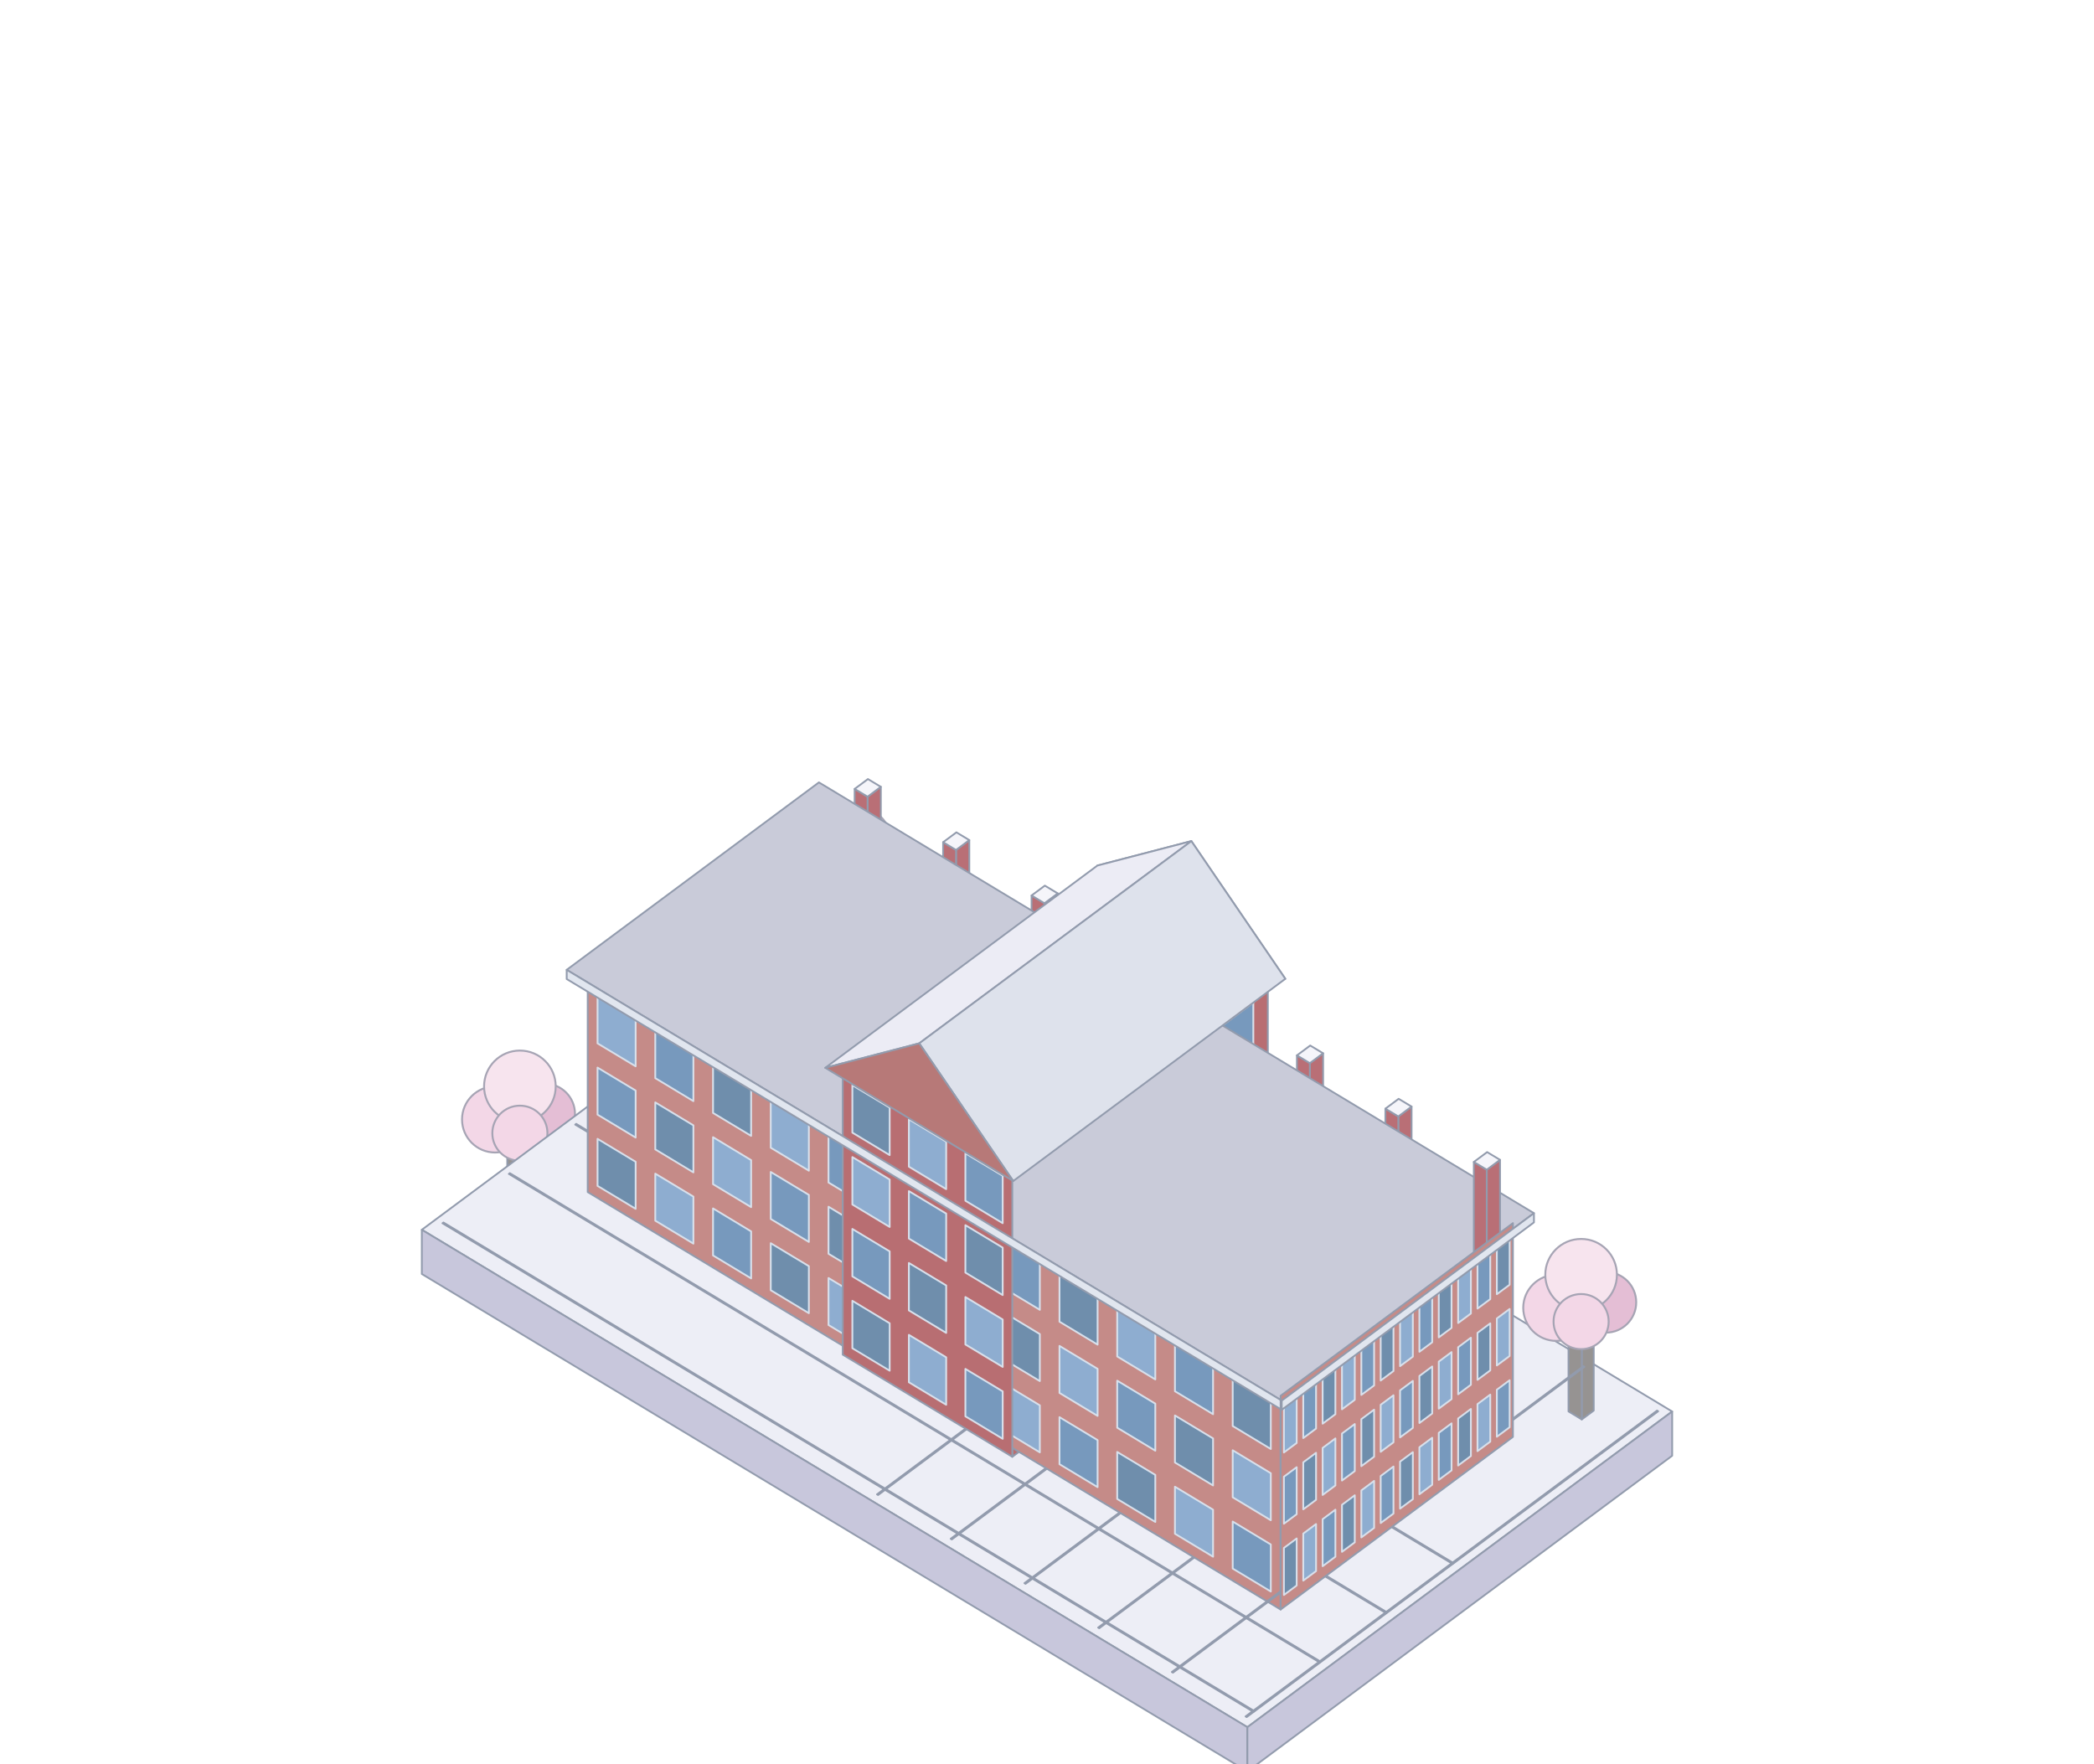
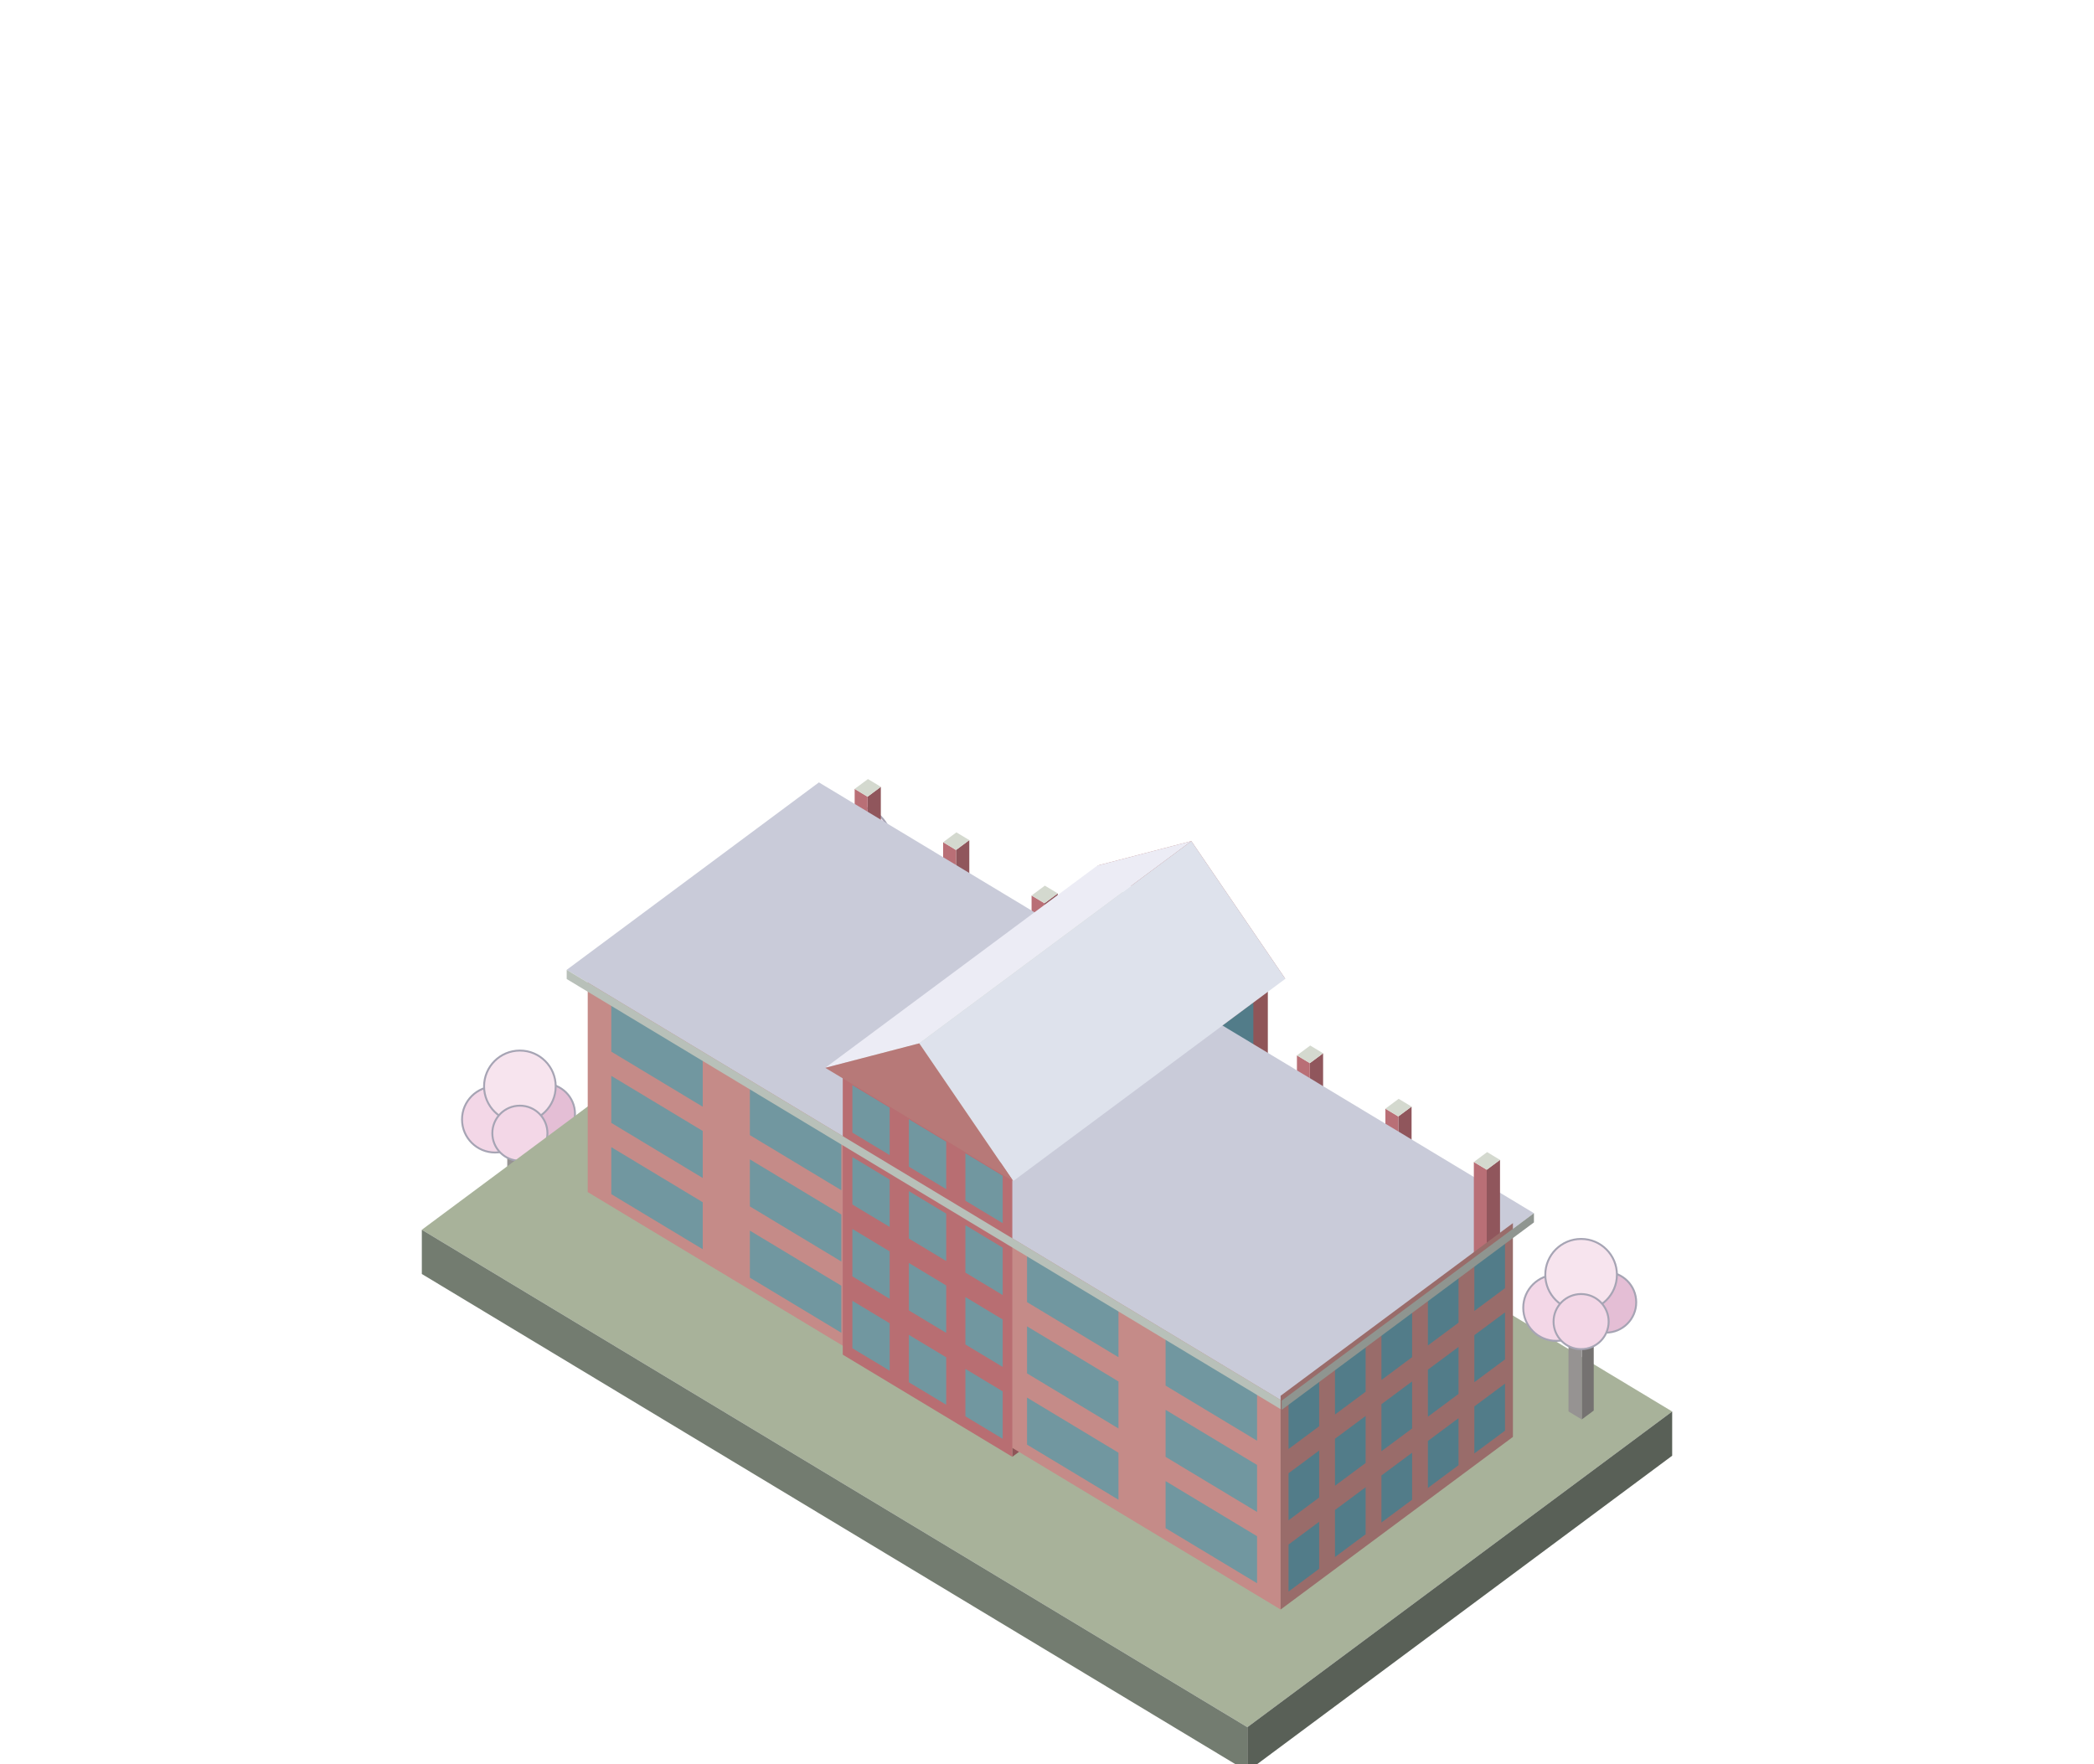
<svg xmlns="http://www.w3.org/2000/svg" width="760" height="640" viewBox="0 0 760 640">
-   <polygon points="315.04,354.89 310.71,358.11 310.71,330.02 315.04,326.79" fill="#969392" stroke="#929bad" stroke-width="0.65" stroke-linejoin="round" />
-   <polygon points="310.71,358.11 305.89,355.21 305.89,327.12 310.71,330.02" fill="#969392" stroke="#929bad" stroke-width="0.65" stroke-linejoin="round" />
-   <polygon points="310.71,330.02 305.89,327.12 310.23,323.89 315.04,326.79" fill="#aaa0a1" stroke="#929bad" stroke-width="0.65" stroke-linejoin="round" />
+   <polygon points="315.04,354.89 310.71,358.11 310.71,330.02 315.04,326.79" fill="#757271" stroke="none" stroke-width="0" stroke-linejoin="round" />
+   <polygon points="310.71,358.11 305.89,355.21 305.89,327.12 310.71,330.02" fill="#969392" stroke="none" stroke-width="0" stroke-linejoin="round" />
+   <polygon points="310.71,330.02 305.89,327.12 310.23,323.89 315.04,326.79" fill="#aaa0a1" stroke="none" stroke-width="0" stroke-linejoin="round" />
  <circle cx="301.47" cy="317.59" r="12" fill="#f3d7e7" stroke="#a6a4b4" stroke-width=".7" />
  <circle cx="319.47" cy="315.59" r="11" fill="#e4bed5" stroke="#a6a4b4" stroke-width=".7" />
  <circle cx="310.47" cy="305.59" r="13" fill="#f7e4ee" stroke="#a6a4b4" stroke-width=".7" />
  <circle cx="310.47" cy="322.59" r="10" fill="#f3d7e7" stroke="#a6a4b4" stroke-width=".7" />
-   <polygon points="158.18,445.89 157.78,445.65 307.13,334.66 307.53,334.90" fill="#d5d9e5" stroke="#929bad" stroke-width="0.65" stroke-linejoin="round" />
-   <polygon points="184.94,462.01 184.53,461.76 333.88,350.77 334.29,351.02" fill="#d5d9e5" stroke="#929bad" stroke-width="0.65" stroke-linejoin="round" />
-   <polygon points="319.69,375.19 314.88,378.77 314.88,289.15 319.69,285.57" fill="#b96f76" stroke="#929bad" stroke-width="0.65" stroke-linejoin="round" />
-   <polygon points="314.88,378.77 310.19,375.95 310.19,286.33 314.88,289.15" fill="#b96f76" stroke="#929bad" stroke-width="0.65" stroke-linejoin="round" />
-   <polygon points="211.69,478.12 211.29,477.88 360.64,366.89 361.04,367.14" fill="#d5d9e5" stroke="#929bad" stroke-width="0.65" stroke-linejoin="round" />
-   <polygon points="599.41,513.86 305.12,336.55 305.48,336.29 599.77,513.59" fill="#d5d9e5" stroke="#929bad" stroke-width="0.65" stroke-linejoin="round" />
-   <polygon points="351.80,394.53 346.98,398.11 346.98,308.49 351.80,304.91" fill="#b96f76" stroke="#929bad" stroke-width="0.65" stroke-linejoin="round" />
-   <polygon points="346.98,398.11 342.30,395.29 342.30,305.67 346.98,308.49" fill="#b96f76" stroke="#929bad" stroke-width="0.65" stroke-linejoin="round" />
-   <polygon points="238.44,494.24 238.04,494.00 387.39,383.01 387.79,383.25" fill="#d5d9e5" stroke="#929bad" stroke-width="0.65" stroke-linejoin="round" />
-   <polygon points="575.32,531.76 281.03,354.46 281.40,354.19 575.68,531.49" fill="#d5d9e5" stroke="#929bad" stroke-width="0.65" stroke-linejoin="round" />
-   <polygon points="314.88,289.15 310.19,286.33 315.01,282.75 319.69,285.57" fill="#f5f5fa" stroke="#929bad" stroke-width="0.65" stroke-linejoin="round" />
-   <polygon points="383.90,413.87 379.08,417.46 379.08,327.83 383.90,324.25" fill="#b96f76" stroke="#929bad" stroke-width="0.65" stroke-linejoin="round" />
-   <polygon points="379.08,417.46 374.40,414.63 374.40,325.01 379.08,327.83" fill="#b96f76" stroke="#929bad" stroke-width="0.65" stroke-linejoin="round" />
-   <polygon points="265.20,510.36 264.79,510.12 414.14,399.13 414.55,399.37" fill="#d5d9e5" stroke="#929bad" stroke-width="0.65" stroke-linejoin="round" />
-   <polygon points="193.26,443.59 188.93,446.81 188.93,418.72 193.26,415.50" fill="#969392" stroke="#929bad" stroke-width="0.65" stroke-linejoin="round" />
-   <polygon points="188.93,446.81 184.11,443.91 184.11,415.82 188.93,418.72" fill="#969392" stroke="#929bad" stroke-width="0.65" stroke-linejoin="round" />
-   <polygon points="551.23,549.66 256.95,372.36 257.31,372.09 551.59,549.39" fill="#d5d9e5" stroke="#929bad" stroke-width="0.65" stroke-linejoin="round" />
-   <polygon points="188.93,418.72 184.11,415.82 188.45,412.59 193.26,415.50" fill="#aaa0a1" stroke="#929bad" stroke-width="0.65" stroke-linejoin="round" />
-   <polygon points="346.98,308.49 342.30,305.67 347.12,302.09 351.80,304.91" fill="#f5f5fa" stroke="#929bad" stroke-width="0.65" stroke-linejoin="round" />
-   <polygon points="291.95,526.48 291.55,526.24 440.90,415.25 441.30,415.49" fill="#d5d9e5" stroke="#929bad" stroke-width="0.65" stroke-linejoin="round" />
+   <polygon points="319.69,375.19 314.88,378.77 314.88,289.15 319.69,285.57" fill="#90565c" stroke="none" stroke-width="0" stroke-linejoin="round" />
+   <polygon points="314.88,378.77 310.19,375.95 310.19,286.33 314.88,289.15" fill="#b96f76" stroke="none" stroke-width="0" stroke-linejoin="round" />
+   <polygon points="351.80,394.53 346.98,398.11 346.98,308.49 351.80,304.91" fill="#90565c" stroke="none" stroke-width="0" stroke-linejoin="round" />
+   <polygon points="346.98,398.11 342.30,395.29 342.30,305.67 346.98,308.49" fill="#b96f76" stroke="none" stroke-width="0" stroke-linejoin="round" />
+   <polygon points="314.88,289.15 310.19,286.33 315.01,282.75 319.69,285.57" fill="#d4d9cf" stroke="none" stroke-width="0" stroke-linejoin="round" />
+   <polygon points="383.90,413.87 379.08,417.46 379.08,327.83 383.90,324.25" fill="#90565c" stroke="none" stroke-width="0" stroke-linejoin="round" />
+   <polygon points="379.08,417.46 374.40,414.63 374.40,325.01 379.08,327.83" fill="#b96f76" stroke="none" stroke-width="0" stroke-linejoin="round" />
+   <polygon points="193.26,443.59 188.93,446.81 188.93,418.72 193.26,415.50" fill="#757271" stroke="none" stroke-width="0" stroke-linejoin="round" />
+   <polygon points="188.93,446.81 184.11,443.91 184.11,415.82 188.93,418.72" fill="#969392" stroke="none" stroke-width="0" stroke-linejoin="round" />
+   <polygon points="188.93,418.72 184.11,415.82 188.45,412.59 193.26,415.50" fill="#aaa0a1" stroke="none" stroke-width="0" stroke-linejoin="round" />
+   <polygon points="346.98,308.49 342.30,305.67 347.12,302.09 351.80,304.91" fill="#d4d9cf" stroke="none" stroke-width="0" stroke-linejoin="round" />
  <circle cx="179.69" cy="406.29" r="12" fill="#f3d7e7" stroke="#a6a4b4" stroke-width=".7" />
  <circle cx="197.69" cy="404.29" r="11" fill="#e4bed5" stroke="#a6a4b4" stroke-width=".7" />
  <circle cx="188.69" cy="394.29" r="13" fill="#f7e4ee" stroke="#a6a4b4" stroke-width=".7" />
  <circle cx="188.69" cy="411.29" r="10" fill="#f3d7e7" stroke="#a6a4b4" stroke-width=".7" />
-   <polygon points="452.73,626.86 153.10,446.33 307.27,331.76 606.90,512.29" fill="#edeef6" stroke="#929bad" stroke-width="0.65" stroke-linejoin="round" />
-   <polygon points="527.14,567.56 232.86,390.26 233.22,389.99 527.50,567.29" fill="#d5d9e5" stroke="#929bad" stroke-width="0.65" stroke-linejoin="round" />
-   <polygon points="318.70,542.60 318.30,542.36 467.65,431.37 468.05,431.61" fill="#d5d9e5" stroke="#929bad" stroke-width="0.65" stroke-linejoin="round" />
-   <polygon points="379.08,327.83 374.40,325.01 379.22,321.43 383.90,324.25" fill="#f5f5fa" stroke="#929bad" stroke-width="0.65" stroke-linejoin="round" />
-   <polygon points="503.05,585.46 208.77,408.16 209.13,407.89 503.42,585.19" fill="#d5d9e5" stroke="#929bad" stroke-width="0.65" stroke-linejoin="round" />
-   <polygon points="345.45,558.72 345.05,558.47 494.40,447.49 494.80,447.73" fill="#d5d9e5" stroke="#929bad" stroke-width="0.65" stroke-linejoin="round" />
-   <polygon points="480.21,471.90 475.40,475.48 475.40,385.86 480.21,382.28" fill="#b96f76" stroke="#929bad" stroke-width="0.65" stroke-linejoin="round" />
-   <polygon points="475.40,475.48 470.71,472.66 470.71,383.04 475.40,385.86" fill="#b96f76" stroke="#929bad" stroke-width="0.65" stroke-linejoin="round" />
-   <polygon points="478.97,603.36 184.68,426.06 185.04,425.79 479.33,603.10" fill="#d5d9e5" stroke="#929bad" stroke-width="0.65" stroke-linejoin="round" />
-   <polygon points="372.21,574.83 371.81,574.59 521.16,463.60 521.56,463.85" fill="#d5d9e5" stroke="#929bad" stroke-width="0.65" stroke-linejoin="round" />
-   <polygon points="578.43,511.95 574.09,515.17 574.09,487.08 578.43,483.86" fill="#969392" stroke="#929bad" stroke-width="0.65" stroke-linejoin="round" />
-   <polygon points="574.09,515.17 569.28,512.27 569.28,484.18 574.09,487.08" fill="#969392" stroke="#929bad" stroke-width="0.65" stroke-linejoin="round" />
-   <polygon points="452.73,642.91 153.10,462.38 153.10,446.33 452.73,626.86" fill="#c8c7dc" stroke="#929bad" stroke-width="0.65" stroke-linejoin="round" />
-   <polygon points="512.32,491.24 507.50,494.82 507.50,405.20 512.32,401.62" fill="#b96f76" stroke="#929bad" stroke-width="0.65" stroke-linejoin="round" />
-   <polygon points="507.50,494.82 502.82,492.00 502.82,402.38 507.50,405.20" fill="#b96f76" stroke="#929bad" stroke-width="0.65" stroke-linejoin="round" />
-   <polygon points="454.88,621.27 160.59,443.96 160.95,443.69 455.24,621.00" fill="#d5d9e5" stroke="#929bad" stroke-width="0.65" stroke-linejoin="round" />
-   <polygon points="466.50,355.25 432.39,305.27 398.28,314.15" fill="#b77978" stroke="#929bad" stroke-width="0.65" stroke-linejoin="round" />
-   <polygon points="398.96,590.95 398.56,590.71 547.91,479.72 548.31,479.96" fill="#d5d9e5" stroke="#929bad" stroke-width="0.65" stroke-linejoin="round" />
-   <polygon points="574.09,487.08 569.28,484.18 573.61,480.96 578.43,483.86" fill="#aaa0a1" stroke="#929bad" stroke-width="0.65" stroke-linejoin="round" />
-   <polygon points="460.15,459.81 367.41,528.73 367.41,424.40 460.15,355.47" fill="#b86e72" stroke="#929bad" stroke-width="0.65" stroke-linejoin="round" />
-   <polygon points="454.89,459.28 434.49,474.45 434.49,457.23 454.89,442.07" fill="#7799bd" stroke="#d8e0eb" stroke-width="0.65" stroke-linejoin="round" />
-   <polygon points="423.98,482.26 403.58,497.42 403.58,480.20 423.98,465.04" fill="#8eadd0" stroke="#d8e0eb" stroke-width="0.65" stroke-linejoin="round" />
-   <polygon points="393.07,505.23 372.66,520.39 372.66,503.18 393.07,488.01" fill="#6f8eac" stroke="#d8e0eb" stroke-width="0.65" stroke-linejoin="round" />
-   <polygon points="454.89,433.20 434.49,448.36 434.49,431.15 454.89,415.98" fill="#8eadd0" stroke="#d8e0eb" stroke-width="0.65" stroke-linejoin="round" />
-   <polygon points="423.98,456.17 403.58,471.34 403.58,454.12 423.98,438.96" fill="#6f8eac" stroke="#d8e0eb" stroke-width="0.65" stroke-linejoin="round" />
-   <polygon points="393.07,479.15 372.66,494.31 372.66,477.09 393.07,461.93" fill="#7799bd" stroke="#d8e0eb" stroke-width="0.65" stroke-linejoin="round" />
-   <polygon points="454.89,407.11 434.49,422.28 434.49,405.06 454.89,389.90" fill="#6f8eac" stroke="#d8e0eb" stroke-width="0.65" stroke-linejoin="round" />
-   <polygon points="423.98,430.09 403.58,445.25 403.58,428.04 423.98,412.87" fill="#7799bd" stroke="#d8e0eb" stroke-width="0.65" stroke-linejoin="round" />
-   <polygon points="393.07,453.06 372.66,468.22 372.66,451.01 393.07,435.85" fill="#8eadd0" stroke="#d8e0eb" stroke-width="0.65" stroke-linejoin="round" />
-   <polygon points="454.89,381.03 434.49,396.19 434.49,378.98 454.89,363.81" fill="#7799bd" stroke="#d8e0eb" stroke-width="0.65" stroke-linejoin="round" />
-   <polygon points="423.98,404.00 403.58,419.17 403.58,401.95 423.98,386.79" fill="#8eadd0" stroke="#d8e0eb" stroke-width="0.65" stroke-linejoin="round" />
-   <polygon points="393.07,426.98 372.66,442.14 372.66,424.92 393.07,409.76" fill="#6f8eac" stroke="#d8e0eb" stroke-width="0.65" stroke-linejoin="round" />
-   <polygon points="464.79,584.16 213.31,432.65 213.31,355.07 464.79,506.58" fill="#c58b88" stroke="#929bad" stroke-width="0.65" stroke-linejoin="round" />
-   <polygon points="461.23,577.62 447.40,569.29 447.40,552.22 461.23,560.55" fill="#7799bd" stroke="#d8e0eb" stroke-width="0.65" stroke-linejoin="round" />
-   <polygon points="440.27,564.99 426.44,556.66 426.44,539.59 440.27,547.93" fill="#8eadd0" stroke="#d8e0eb" stroke-width="0.65" stroke-linejoin="round" />
-   <polygon points="419.31,552.37 405.48,544.03 405.48,526.97 419.31,535.30" fill="#6f8eac" stroke="#d8e0eb" stroke-width="0.65" stroke-linejoin="round" />
-   <polygon points="398.36,539.74 384.53,531.41 384.53,514.34 398.36,522.67" fill="#7799bd" stroke="#d8e0eb" stroke-width="0.65" stroke-linejoin="round" />
-   <polygon points="377.40,527.12 363.57,518.78 363.57,501.71 377.40,510.05" fill="#8eadd0" stroke="#d8e0eb" stroke-width="0.65" stroke-linejoin="round" />
-   <polygon points="356.44,514.49 342.61,506.16 342.61,489.09 356.44,497.42" fill="#6f8eac" stroke="#d8e0eb" stroke-width="0.65" stroke-linejoin="round" />
-   <polygon points="335.49,501.86 321.66,493.53 321.66,476.46 335.49,484.79" fill="#7799bd" stroke="#d8e0eb" stroke-width="0.65" stroke-linejoin="round" />
-   <polygon points="314.53,489.24 300.70,480.90 300.70,463.84 314.53,472.17" fill="#8eadd0" stroke="#d8e0eb" stroke-width="0.65" stroke-linejoin="round" />
-   <polygon points="293.57,476.61 279.74,468.28 279.74,451.21 293.57,459.54" fill="#6f8eac" stroke="#d8e0eb" stroke-width="0.65" stroke-linejoin="round" />
-   <polygon points="272.62,463.99 258.79,455.65 258.79,438.58 272.62,446.92" fill="#7799bd" stroke="#d8e0eb" stroke-width="0.65" stroke-linejoin="round" />
-   <polygon points="251.66,451.36 237.83,443.03 237.83,425.96 251.66,434.29" fill="#8eadd0" stroke="#d8e0eb" stroke-width="0.65" stroke-linejoin="round" />
-   <polygon points="230.70,438.73 216.87,430.40 216.87,413.33 230.70,421.66" fill="#6f8eac" stroke="#d8e0eb" stroke-width="0.65" stroke-linejoin="round" />
-   <polygon points="461.23,551.76 447.40,543.43 447.40,526.36 461.23,534.69" fill="#8eadd0" stroke="#d8e0eb" stroke-width="0.65" stroke-linejoin="round" />
-   <polygon points="440.27,539.13 426.44,530.80 426.44,513.73 440.27,522.06" fill="#6f8eac" stroke="#d8e0eb" stroke-width="0.65" stroke-linejoin="round" />
-   <polygon points="419.31,526.51 405.48,518.17 405.48,501.10 419.31,509.44" fill="#7799bd" stroke="#d8e0eb" stroke-width="0.65" stroke-linejoin="round" />
-   <polygon points="398.36,513.88 384.53,505.55 384.53,488.48 398.36,496.81" fill="#8eadd0" stroke="#d8e0eb" stroke-width="0.65" stroke-linejoin="round" />
-   <polygon points="377.40,501.25 363.57,492.92 363.57,475.85 377.40,484.19" fill="#6f8eac" stroke="#d8e0eb" stroke-width="0.65" stroke-linejoin="round" />
-   <polygon points="356.44,488.63 342.61,480.29 342.61,463.23 356.44,471.56" fill="#7799bd" stroke="#d8e0eb" stroke-width="0.65" stroke-linejoin="round" />
-   <polygon points="335.49,476.00 321.66,467.67 321.66,450.60 335.49,458.93" fill="#8eadd0" stroke="#d8e0eb" stroke-width="0.65" stroke-linejoin="round" />
-   <polygon points="314.53,463.38 300.70,455.04 300.70,437.97 314.53,446.31" fill="#6f8eac" stroke="#d8e0eb" stroke-width="0.65" stroke-linejoin="round" />
-   <polygon points="293.57,450.75 279.74,442.42 279.74,425.35 293.57,433.68" fill="#7799bd" stroke="#d8e0eb" stroke-width="0.65" stroke-linejoin="round" />
-   <polygon points="272.62,438.12 258.79,429.79 258.79,412.72 272.62,421.06" fill="#8eadd0" stroke="#d8e0eb" stroke-width="0.65" stroke-linejoin="round" />
-   <polygon points="251.66,425.50 237.83,417.16 237.83,400.10 251.66,408.43" fill="#6f8eac" stroke="#d8e0eb" stroke-width="0.65" stroke-linejoin="round" />
-   <polygon points="230.70,412.87 216.87,404.54 216.87,387.47 230.70,395.80" fill="#7799bd" stroke="#d8e0eb" stroke-width="0.65" stroke-linejoin="round" />
-   <polygon points="461.23,525.90 447.40,517.56 447.40,500.50 461.23,508.83" fill="#6f8eac" stroke="#d8e0eb" stroke-width="0.65" stroke-linejoin="round" />
-   <polygon points="440.27,513.27 426.44,504.94 426.44,487.87 440.27,496.20" fill="#7799bd" stroke="#d8e0eb" stroke-width="0.65" stroke-linejoin="round" />
-   <polygon points="419.31,500.65 405.48,492.31 405.48,475.24 419.31,483.58" fill="#8eadd0" stroke="#d8e0eb" stroke-width="0.65" stroke-linejoin="round" />
-   <polygon points="398.36,488.02 384.53,479.69 384.53,462.62 398.36,470.95" fill="#6f8eac" stroke="#d8e0eb" stroke-width="0.65" stroke-linejoin="round" />
-   <polygon points="377.40,475.39 363.57,467.06 363.57,449.99 377.40,458.32" fill="#7799bd" stroke="#d8e0eb" stroke-width="0.65" stroke-linejoin="round" />
-   <polygon points="356.44,462.77 342.61,454.43 342.61,437.36 356.44,445.70" fill="#8eadd0" stroke="#d8e0eb" stroke-width="0.65" stroke-linejoin="round" />
-   <polygon points="335.49,450.14 321.66,441.81 321.66,424.74 335.49,433.07" fill="#6f8eac" stroke="#d8e0eb" stroke-width="0.65" stroke-linejoin="round" />
-   <polygon points="314.53,437.51 300.70,429.18 300.70,412.11 314.53,420.45" fill="#7799bd" stroke="#d8e0eb" stroke-width="0.65" stroke-linejoin="round" />
-   <polygon points="293.57,424.89 279.74,416.56 279.74,399.49 293.57,407.82" fill="#8eadd0" stroke="#d8e0eb" stroke-width="0.65" stroke-linejoin="round" />
-   <polygon points="272.62,412.26 258.79,403.93 258.79,386.86 272.62,395.19" fill="#6f8eac" stroke="#d8e0eb" stroke-width="0.65" stroke-linejoin="round" />
-   <polygon points="251.66,399.64 237.83,391.30 237.83,374.23 251.66,382.57" fill="#7799bd" stroke="#d8e0eb" stroke-width="0.65" stroke-linejoin="round" />
-   <polygon points="230.70,387.01 216.87,378.68 216.87,361.61 230.70,369.94" fill="#8eadd0" stroke="#d8e0eb" stroke-width="0.65" stroke-linejoin="round" />
-   <polygon points="464.79,506.58 213.31,355.07 297.62,292.41 549.10,443.92" fill="#f5f5fa" stroke="#929bad" stroke-width="0.65" stroke-linejoin="round" />
+   <polygon points="452.73,626.86 153.10,446.33 307.27,331.76 606.90,512.29" fill="#a8b29a" stroke="none" stroke-width="0" stroke-linejoin="round" />
+   <polygon points="379.08,327.83 374.40,325.01 379.22,321.43 383.90,324.25" fill="#d4d9cf" stroke="none" stroke-width="0" stroke-linejoin="round" />
+   <polygon points="480.21,471.90 475.40,475.48 475.40,385.86 480.21,382.28" fill="#90565c" stroke="none" stroke-width="0" stroke-linejoin="round" />
+   <polygon points="475.40,475.48 470.71,472.66 470.71,383.04 475.40,385.86" fill="#b96f76" stroke="none" stroke-width="0" stroke-linejoin="round" />
+   <polygon points="578.43,511.95 574.09,515.17 574.09,487.08 578.43,483.86" fill="#757271" stroke="none" stroke-width="0" stroke-linejoin="round" />
+   <polygon points="574.09,515.17 569.28,512.27 569.28,484.18 574.09,487.08" fill="#969392" stroke="none" stroke-width="0" stroke-linejoin="round" />
+   <polygon points="452.73,642.91 153.10,462.38 153.10,446.33 452.73,626.86" fill="#737c70" stroke="none" stroke-width="0" stroke-linejoin="round" />
+   <polygon points="512.32,491.24 507.50,494.82 507.50,405.20 512.32,401.62" fill="#90565c" stroke="none" stroke-width="0" stroke-linejoin="round" />
+   <polygon points="507.50,494.82 502.82,492.00 502.82,402.38 507.50,405.20" fill="#b96f76" stroke="none" stroke-width="0" stroke-linejoin="round" />
+   <polygon points="466.50,355.25 432.39,305.27 398.28,314.15" fill="#b77978" stroke="none" stroke-width="0" stroke-linejoin="round" />
+   <polygon points="574.09,487.08 569.28,484.18 573.61,480.96 578.43,483.86" fill="#aaa0a1" stroke="none" stroke-width="0" stroke-linejoin="round" />
+   <polygon points="460.15,459.81 367.41,528.73 367.41,424.40 460.15,355.47" fill="#8f5558" stroke="none" stroke-width="0" stroke-linejoin="round" />
+   <polygon points="454.89,459.28 434.49,474.45 434.49,457.23 454.89,442.07" fill="#527c89" stroke="none" stroke-width="0" stroke-linejoin="round" />
+   <polygon points="423.98,482.26 403.58,497.42 403.58,480.20 423.98,465.04" fill="#527c89" stroke="none" stroke-width="0" stroke-linejoin="round" />
+   <polygon points="393.07,505.23 372.66,520.39 372.66,503.18 393.07,488.01" fill="#527c89" stroke="none" stroke-width="0" stroke-linejoin="round" />
+   <polygon points="454.89,433.20 434.49,448.36 434.49,431.15 454.89,415.98" fill="#527c89" stroke="none" stroke-width="0" stroke-linejoin="round" />
+   <polygon points="423.98,456.17 403.58,471.34 403.58,454.12 423.98,438.96" fill="#527c89" stroke="none" stroke-width="0" stroke-linejoin="round" />
+   <polygon points="393.07,479.15 372.66,494.31 372.66,477.09 393.07,461.93" fill="#527c89" stroke="none" stroke-width="0" stroke-linejoin="round" />
+   <polygon points="454.89,407.11 434.49,422.28 434.49,405.06 454.89,389.90" fill="#527c89" stroke="none" stroke-width="0" stroke-linejoin="round" />
+   <polygon points="423.98,430.09 403.58,445.25 403.58,428.04 423.98,412.87" fill="#527c89" stroke="none" stroke-width="0" stroke-linejoin="round" />
+   <polygon points="393.07,453.06 372.66,468.22 372.66,451.01 393.07,435.85" fill="#527c89" stroke="none" stroke-width="0" stroke-linejoin="round" />
+   <polygon points="454.89,381.03 434.49,396.19 434.49,378.98 454.89,363.81" fill="#527c89" stroke="none" stroke-width="0" stroke-linejoin="round" />
+   <polygon points="423.98,404.00 403.58,419.17 403.58,401.95 423.98,386.79" fill="#527c89" stroke="none" stroke-width="0" stroke-linejoin="round" />
+   <polygon points="393.07,426.98 372.66,442.14 372.66,424.92 393.07,409.76" fill="#527c89" stroke="none" stroke-width="0" stroke-linejoin="round" />
+   <polygon points="464.79,584.16 213.31,432.65 213.31,355.07 464.79,506.58" fill="#c58b88" stroke="none" stroke-width="0" stroke-linejoin="round" />
+   <polygon points="456.24,574.62 423.04,554.62 423.04,537.55 456.24,557.55" fill="#7197a0" stroke="none" stroke-width="0" stroke-linejoin="round" />
+   <polygon points="405.94,544.31 372.75,524.31 372.75,507.24 405.94,527.24" fill="#7197a0" stroke="none" stroke-width="0" stroke-linejoin="round" />
+   <polygon points="355.65,514.01 322.45,494.01 322.45,476.94 355.65,496.94" fill="#7197a0" stroke="none" stroke-width="0" stroke-linejoin="round" />
+   <polygon points="305.35,483.71 272.16,463.71 272.16,446.64 305.35,466.64" fill="#7197a0" stroke="none" stroke-width="0" stroke-linejoin="round" />
+   <polygon points="255.05,453.40 221.86,433.40 221.86,416.34 255.05,436.34" fill="#7197a0" stroke="none" stroke-width="0" stroke-linejoin="round" />
+   <polygon points="456.24,548.75 423.04,528.75 423.04,511.69 456.24,531.69" fill="#7197a0" stroke="none" stroke-width="0" stroke-linejoin="round" />
+   <polygon points="405.94,518.45 372.75,498.45 372.75,481.38 405.94,501.38" fill="#7197a0" stroke="none" stroke-width="0" stroke-linejoin="round" />
+   <polygon points="355.65,488.15 322.45,468.15 322.45,451.08 355.65,471.08" fill="#7197a0" stroke="none" stroke-width="0" stroke-linejoin="round" />
+   <polygon points="305.35,457.85 272.16,437.85 272.16,420.78 305.35,440.78" fill="#7197a0" stroke="none" stroke-width="0" stroke-linejoin="round" />
+   <polygon points="255.05,427.54 221.86,407.54 221.86,390.47 255.05,410.47" fill="#7197a0" stroke="none" stroke-width="0" stroke-linejoin="round" />
+   <polygon points="456.24,522.89 423.04,502.89 423.04,485.82 456.24,505.82" fill="#7197a0" stroke="none" stroke-width="0" stroke-linejoin="round" />
+   <polygon points="405.94,492.59 372.75,472.59 372.75,455.52 405.94,475.52" fill="#7197a0" stroke="none" stroke-width="0" stroke-linejoin="round" />
+   <polygon points="355.65,462.29 322.45,442.29 322.45,425.22 355.65,445.22" fill="#7197a0" stroke="none" stroke-width="0" stroke-linejoin="round" />
+   <polygon points="305.35,431.98 272.16,411.98 272.16,394.92 305.35,414.92" fill="#7197a0" stroke="none" stroke-width="0" stroke-linejoin="round" />
+   <polygon points="255.05,401.68 221.86,381.68 221.86,364.61 255.05,384.61" fill="#7197a0" stroke="none" stroke-width="0" stroke-linejoin="round" />
+   <polygon points="464.79,506.58 213.31,355.07 297.62,292.41 549.10,443.92" fill="#d4d9cf" stroke="none" stroke-width="0" stroke-linejoin="round" />
  <circle cx="564.85" cy="474.66" r="12" fill="#f3d7e7" stroke="#a6a4b4" stroke-width=".7" />
  <circle cx="582.85" cy="472.66" r="11" fill="#e4bed5" stroke="#a6a4b4" stroke-width=".7" />
  <circle cx="573.85" cy="462.66" r="13" fill="#f7e4ee" stroke="#a6a4b4" stroke-width=".7" />
  <circle cx="573.85" cy="479.66" r="10" fill="#f3d7e7" stroke="#a6a4b4" stroke-width=".7" />
-   <polygon points="465.19,508.34 205.68,351.99 297.22,283.96 556.73,440.31" fill="#c9cbd9" stroke="#929bad" stroke-width="0.65" stroke-linejoin="round" />
-   <polygon points="475.40,385.86 470.71,383.04 475.53,379.46 480.21,382.28" fill="#f5f5fa" stroke="#929bad" stroke-width="0.65" stroke-linejoin="round" />
-   <polygon points="544.42,510.59 539.60,514.17 539.60,424.54 544.42,420.96" fill="#b96f76" stroke="#929bad" stroke-width="0.65" stroke-linejoin="round" />
-   <polygon points="539.60,514.17 534.92,511.35 534.92,421.72 539.60,424.54" fill="#b96f76" stroke="#929bad" stroke-width="0.65" stroke-linejoin="round" />
-   <polygon points="425.71,607.07 425.31,606.83 574.66,495.84 575.06,496.08" fill="#d5d9e5" stroke="#929bad" stroke-width="0.65" stroke-linejoin="round" />
-   <polygon points="367.41,528.73 305.87,491.66 305.87,387.32 367.41,424.40" fill="#b86e72" stroke="#929bad" stroke-width="0.65" stroke-linejoin="round" />
-   <polygon points="363.92,522.20 350.38,514.04 350.38,496.83 363.92,504.98" fill="#7799bd" stroke="#d8e0eb" stroke-width="0.65" stroke-linejoin="round" />
-   <polygon points="343.41,509.84 329.87,501.68 329.87,484.47 343.41,492.62" fill="#8eadd0" stroke="#d8e0eb" stroke-width="0.65" stroke-linejoin="round" />
-   <polygon points="322.90,497.48 309.36,489.33 309.36,472.11 322.90,480.27" fill="#6f8eac" stroke="#d8e0eb" stroke-width="0.65" stroke-linejoin="round" />
-   <polygon points="363.92,496.11 350.38,487.96 350.38,470.74 363.92,478.90" fill="#8eadd0" stroke="#d8e0eb" stroke-width="0.65" stroke-linejoin="round" />
-   <polygon points="343.41,483.76 329.87,475.60 329.87,458.38 343.41,466.54" fill="#6f8eac" stroke="#d8e0eb" stroke-width="0.65" stroke-linejoin="round" />
-   <polygon points="322.90,471.40 309.36,463.24 309.36,446.03 322.90,454.18" fill="#7799bd" stroke="#d8e0eb" stroke-width="0.65" stroke-linejoin="round" />
-   <polygon points="363.92,470.03 350.38,461.87 350.38,444.66 363.92,452.81" fill="#6f8eac" stroke="#d8e0eb" stroke-width="0.65" stroke-linejoin="round" />
-   <polygon points="343.41,457.67 329.87,449.52 329.87,432.30 343.41,440.46" fill="#7799bd" stroke="#d8e0eb" stroke-width="0.65" stroke-linejoin="round" />
-   <polygon points="322.90,445.31 309.36,437.16 309.36,419.94 322.90,428.10" fill="#8eadd0" stroke="#d8e0eb" stroke-width="0.65" stroke-linejoin="round" />
-   <polygon points="363.92,443.94 350.38,435.79 350.38,418.57 363.92,426.73" fill="#7799bd" stroke="#d8e0eb" stroke-width="0.65" stroke-linejoin="round" />
-   <polygon points="343.41,431.59 329.87,423.43 329.87,406.22 343.41,414.37" fill="#8eadd0" stroke="#d8e0eb" stroke-width="0.65" stroke-linejoin="round" />
-   <polygon points="322.90,419.23 309.36,411.07 309.36,393.86 322.90,402.01" fill="#6f8eac" stroke="#d8e0eb" stroke-width="0.65" stroke-linejoin="round" />
-   <polygon points="367.41,424.40 305.87,387.32 398.62,318.40 460.15,355.47" fill="#f5f5fa" stroke="#929bad" stroke-width="0.65" stroke-linejoin="round" />
-   <polygon points="606.90,528.34 452.73,642.91 452.73,626.86 606.90,512.29" fill="#c8c7dc" stroke="#929bad" stroke-width="0.65" stroke-linejoin="round" />
-   <polygon points="333.63,378.67 299.52,387.55 398.28,314.15 432.39,305.27" fill="#ececf5" stroke="#929bad" stroke-width="0.65" stroke-linejoin="round" />
-   <polygon points="507.50,405.20 502.82,402.38 507.63,398.80 512.32,401.62" fill="#f5f5fa" stroke="#929bad" stroke-width="0.65" stroke-linejoin="round" />
-   <polygon points="452.47,623.19 452.07,622.95 601.42,511.96 601.82,512.20" fill="#d5d9e5" stroke="#929bad" stroke-width="0.65" stroke-linejoin="round" />
-   <polygon points="465.19,511.68 205.68,355.33 205.68,351.99 465.19,508.34" fill="#e1e6ef" stroke="#929bad" stroke-width="0.65" stroke-linejoin="round" />
-   <polygon points="367.74,428.65 333.63,378.67 432.39,305.27 466.50,355.25" fill="#dee2ec" stroke="#929bad" stroke-width="0.65" stroke-linejoin="round" />
-   <polygon points="539.60,424.54 534.92,421.72 539.74,418.14 544.42,420.96" fill="#f5f5fa" stroke="#929bad" stroke-width="0.65" stroke-linejoin="round" />
-   <polygon points="549.10,521.51 464.79,584.16 464.79,506.58 549.10,443.92" fill="#c58b88" stroke="#929bad" stroke-width="0.65" stroke-linejoin="round" />
-   <polygon points="547.91,518.00 543.27,521.45 543.27,504.38 547.91,500.93" fill="#7799bd" stroke="#d8e0eb" stroke-width="0.65" stroke-linejoin="round" />
-   <polygon points="540.88,523.22 536.24,526.67 536.24,509.60 540.88,506.15" fill="#8eadd0" stroke="#d8e0eb" stroke-width="0.65" stroke-linejoin="round" />
-   <polygon points="533.85,528.44 529.22,531.89 529.22,514.82 533.85,511.37" fill="#6f8eac" stroke="#d8e0eb" stroke-width="0.65" stroke-linejoin="round" />
-   <polygon points="526.83,533.66 522.19,537.11 522.19,520.04 526.83,516.59" fill="#7799bd" stroke="#d8e0eb" stroke-width="0.65" stroke-linejoin="round" />
-   <polygon points="519.80,538.88 515.16,542.33 515.16,525.26 519.80,521.82" fill="#8eadd0" stroke="#d8e0eb" stroke-width="0.65" stroke-linejoin="round" />
-   <polygon points="512.78,544.11 508.14,547.55 508.14,530.48 512.78,527.04" fill="#6f8eac" stroke="#d8e0eb" stroke-width="0.65" stroke-linejoin="round" />
-   <polygon points="505.75,549.33 501.11,552.77 501.11,535.70 505.75,532.26" fill="#7799bd" stroke="#d8e0eb" stroke-width="0.65" stroke-linejoin="round" />
-   <polygon points="498.72,554.55 494.09,557.99 494.09,540.93 498.72,537.48" fill="#8eadd0" stroke="#d8e0eb" stroke-width="0.65" stroke-linejoin="round" />
-   <polygon points="491.70,559.77 487.06,563.22 487.06,546.15 491.70,542.70" fill="#6f8eac" stroke="#d8e0eb" stroke-width="0.65" stroke-linejoin="round" />
-   <polygon points="484.67,564.99 480.04,568.44 480.04,551.37 484.67,547.92" fill="#7799bd" stroke="#d8e0eb" stroke-width="0.65" stroke-linejoin="round" />
-   <polygon points="477.65,570.21 473.01,573.66 473.01,556.59 477.65,553.14" fill="#8eadd0" stroke="#d8e0eb" stroke-width="0.65" stroke-linejoin="round" />
-   <polygon points="470.62,575.43 465.98,578.88 465.98,561.81 470.62,558.36" fill="#6f8eac" stroke="#d8e0eb" stroke-width="0.65" stroke-linejoin="round" />
-   <polygon points="547.91,492.14 543.27,495.58 543.27,478.52 547.91,475.07" fill="#8eadd0" stroke="#d8e0eb" stroke-width="0.65" stroke-linejoin="round" />
-   <polygon points="540.88,497.36 536.24,500.81 536.24,483.74 540.88,480.29" fill="#6f8eac" stroke="#d8e0eb" stroke-width="0.65" stroke-linejoin="round" />
-   <polygon points="533.85,502.58 529.22,506.03 529.22,488.96 533.85,485.51" fill="#7799bd" stroke="#d8e0eb" stroke-width="0.65" stroke-linejoin="round" />
-   <polygon points="526.83,507.80 522.19,511.25 522.19,494.18 526.83,490.73" fill="#8eadd0" stroke="#d8e0eb" stroke-width="0.65" stroke-linejoin="round" />
-   <polygon points="519.80,513.02 515.16,516.47 515.16,499.40 519.80,495.95" fill="#6f8eac" stroke="#d8e0eb" stroke-width="0.65" stroke-linejoin="round" />
-   <polygon points="512.78,518.24 508.14,521.69 508.14,504.62 512.78,501.18" fill="#7799bd" stroke="#d8e0eb" stroke-width="0.65" stroke-linejoin="round" />
-   <polygon points="505.75,523.47 501.11,526.91 501.11,509.84 505.75,506.40" fill="#8eadd0" stroke="#d8e0eb" stroke-width="0.65" stroke-linejoin="round" />
-   <polygon points="498.72,528.69 494.09,532.13 494.09,515.06 498.72,511.62" fill="#6f8eac" stroke="#d8e0eb" stroke-width="0.65" stroke-linejoin="round" />
-   <polygon points="491.70,533.91 487.06,537.35 487.06,520.29 491.70,516.84" fill="#7799bd" stroke="#d8e0eb" stroke-width="0.65" stroke-linejoin="round" />
-   <polygon points="484.67,539.13 480.04,542.58 480.04,525.51 484.67,522.06" fill="#8eadd0" stroke="#d8e0eb" stroke-width="0.65" stroke-linejoin="round" />
-   <polygon points="477.65,544.35 473.01,547.80 473.01,530.73 477.65,527.28" fill="#6f8eac" stroke="#d8e0eb" stroke-width="0.65" stroke-linejoin="round" />
-   <polygon points="470.62,549.57 465.98,553.02 465.98,535.95 470.62,532.50" fill="#7799bd" stroke="#d8e0eb" stroke-width="0.65" stroke-linejoin="round" />
-   <polygon points="547.91,466.28 543.27,469.72 543.27,452.65 547.91,449.21" fill="#6f8eac" stroke="#d8e0eb" stroke-width="0.65" stroke-linejoin="round" />
-   <polygon points="540.88,471.50 536.24,474.94 536.24,457.88 540.88,454.43" fill="#7799bd" stroke="#d8e0eb" stroke-width="0.65" stroke-linejoin="round" />
-   <polygon points="533.85,476.72 529.22,480.17 529.22,463.10 533.85,459.65" fill="#8eadd0" stroke="#d8e0eb" stroke-width="0.65" stroke-linejoin="round" />
-   <polygon points="526.83,481.94 522.19,485.39 522.19,468.32 526.83,464.87" fill="#6f8eac" stroke="#d8e0eb" stroke-width="0.65" stroke-linejoin="round" />
-   <polygon points="519.80,487.16 515.16,490.61 515.16,473.54 519.80,470.09" fill="#7799bd" stroke="#d8e0eb" stroke-width="0.65" stroke-linejoin="round" />
-   <polygon points="512.78,492.38 508.14,495.83 508.14,478.76 512.78,475.31" fill="#8eadd0" stroke="#d8e0eb" stroke-width="0.65" stroke-linejoin="round" />
-   <polygon points="505.75,497.60 501.11,501.05 501.11,483.98 505.75,480.54" fill="#6f8eac" stroke="#d8e0eb" stroke-width="0.65" stroke-linejoin="round" />
-   <polygon points="498.72,502.83 494.09,506.27 494.09,489.20 498.72,485.76" fill="#7799bd" stroke="#d8e0eb" stroke-width="0.65" stroke-linejoin="round" />
-   <polygon points="491.70,508.05 487.06,511.49 487.06,494.42 491.70,490.98" fill="#8eadd0" stroke="#d8e0eb" stroke-width="0.65" stroke-linejoin="round" />
-   <polygon points="484.67,513.27 480.04,516.71 480.04,499.65 484.67,496.20" fill="#6f8eac" stroke="#d8e0eb" stroke-width="0.65" stroke-linejoin="round" />
-   <polygon points="477.65,518.49 473.01,521.94 473.01,504.87 477.65,501.42" fill="#7799bd" stroke="#d8e0eb" stroke-width="0.65" stroke-linejoin="round" />
-   <polygon points="470.62,523.71 465.98,527.16 465.98,510.09 470.62,506.64" fill="#8eadd0" stroke="#d8e0eb" stroke-width="0.65" stroke-linejoin="round" />
-   <polygon points="367.74,428.65 299.52,387.55 333.63,378.67" fill="#b77978" stroke="#929bad" stroke-width="0.65" stroke-linejoin="round" />
-   <polygon points="556.73,443.66 465.19,511.68 465.19,508.34 556.73,440.31" fill="#e1e6ef" stroke="#929bad" stroke-width="0.65" stroke-linejoin="round" />
+   <polygon points="465.19,508.34 205.68,351.99 297.22,283.96 556.73,440.31" fill="#c9cbd9" stroke="none" stroke-width="0" stroke-linejoin="round" />
+   <polygon points="475.40,385.86 470.71,383.04 475.53,379.46 480.21,382.28" fill="#d4d9cf" stroke="none" stroke-width="0" stroke-linejoin="round" />
+   <polygon points="544.42,510.59 539.60,514.17 539.60,424.54 544.42,420.96" fill="#90565c" stroke="none" stroke-width="0" stroke-linejoin="round" />
+   <polygon points="539.60,514.17 534.92,511.35 534.92,421.72 539.60,424.54" fill="#b96f76" stroke="none" stroke-width="0" stroke-linejoin="round" />
+   <polygon points="367.41,528.73 305.87,491.66 305.87,387.32 367.41,424.40" fill="#b86e72" stroke="none" stroke-width="0" stroke-linejoin="round" />
+   <polygon points="363.92,522.20 350.38,514.04 350.38,496.83 363.92,504.98" fill="#7197a0" stroke="none" stroke-width="0" stroke-linejoin="round" />
+   <polygon points="343.41,509.84 329.87,501.68 329.87,484.47 343.41,492.62" fill="#7197a0" stroke="none" stroke-width="0" stroke-linejoin="round" />
+   <polygon points="322.90,497.48 309.36,489.33 309.36,472.11 322.90,480.27" fill="#7197a0" stroke="none" stroke-width="0" stroke-linejoin="round" />
+   <polygon points="363.92,496.11 350.38,487.96 350.38,470.74 363.92,478.90" fill="#7197a0" stroke="none" stroke-width="0" stroke-linejoin="round" />
+   <polygon points="343.41,483.76 329.87,475.60 329.87,458.38 343.41,466.54" fill="#7197a0" stroke="none" stroke-width="0" stroke-linejoin="round" />
+   <polygon points="322.90,471.40 309.36,463.24 309.36,446.03 322.90,454.18" fill="#7197a0" stroke="none" stroke-width="0" stroke-linejoin="round" />
+   <polygon points="363.92,470.03 350.38,461.87 350.38,444.66 363.92,452.81" fill="#7197a0" stroke="none" stroke-width="0" stroke-linejoin="round" />
+   <polygon points="343.41,457.67 329.87,449.52 329.87,432.30 343.41,440.46" fill="#7197a0" stroke="none" stroke-width="0" stroke-linejoin="round" />
+   <polygon points="322.90,445.31 309.36,437.16 309.36,419.94 322.90,428.10" fill="#7197a0" stroke="none" stroke-width="0" stroke-linejoin="round" />
+   <polygon points="363.92,443.94 350.38,435.79 350.38,418.57 363.92,426.73" fill="#7197a0" stroke="none" stroke-width="0" stroke-linejoin="round" />
+   <polygon points="343.41,431.59 329.87,423.43 329.87,406.22 343.41,414.37" fill="#7197a0" stroke="none" stroke-width="0" stroke-linejoin="round" />
+   <polygon points="322.90,419.23 309.36,411.07 309.36,393.86 322.90,402.01" fill="#7197a0" stroke="none" stroke-width="0" stroke-linejoin="round" />
+   <polygon points="367.41,424.40 305.87,387.32 398.62,318.40 460.15,355.47" fill="#d4d9cf" stroke="none" stroke-width="0" stroke-linejoin="round" />
+   <polygon points="606.90,528.34 452.73,642.91 452.73,626.86 606.90,512.29" fill="#596057" stroke="none" stroke-width="0" stroke-linejoin="round" />
+   <polygon points="333.63,378.67 299.52,387.55 398.28,314.15 432.39,305.27" fill="#ececf5" stroke="none" stroke-width="0" stroke-linejoin="round" />
+   <polygon points="507.50,405.20 502.82,402.38 507.63,398.80 512.32,401.62" fill="#d4d9cf" stroke="none" stroke-width="0" stroke-linejoin="round" />
+   <polygon points="465.19,511.68 205.68,355.33 205.68,351.99 465.19,508.34" fill="#b8c0b9" stroke="none" stroke-width="0" stroke-linejoin="round" />
+   <polygon points="367.74,428.65 333.63,378.67 432.39,305.27 466.50,355.25" fill="#dee2ec" stroke="none" stroke-width="0" stroke-linejoin="round" />
+   <polygon points="539.60,424.54 534.92,421.72 539.74,418.14 544.42,420.96" fill="#d4d9cf" stroke="none" stroke-width="0" stroke-linejoin="round" />
+   <polygon points="549.10,521.51 464.79,584.16 464.79,506.58 549.10,443.92" fill="#996c6a" stroke="none" stroke-width="0" stroke-linejoin="round" />
+   <polygon points="546.23,519.24 535.10,527.51 535.10,510.44 546.23,502.17" fill="#527c89" stroke="none" stroke-width="0" stroke-linejoin="round" />
+   <polygon points="529.37,531.77 518.24,540.04 518.24,522.98 529.37,514.70" fill="#527c89" stroke="none" stroke-width="0" stroke-linejoin="round" />
+   <polygon points="512.51,544.30 501.38,552.57 501.38,535.51 512.51,527.24" fill="#527c89" stroke="none" stroke-width="0" stroke-linejoin="round" />
+   <polygon points="495.65,556.84 484.52,565.11 484.52,548.04 495.65,539.77" fill="#527c89" stroke="none" stroke-width="0" stroke-linejoin="round" />
+   <polygon points="478.78,569.37 467.66,577.64 467.66,560.57 478.78,552.30" fill="#527c89" stroke="none" stroke-width="0" stroke-linejoin="round" />
+   <polygon points="546.23,493.38 535.10,501.65 535.10,484.58 546.23,476.31" fill="#527c89" stroke="none" stroke-width="0" stroke-linejoin="round" />
+   <polygon points="529.37,505.91 518.24,514.18 518.24,497.11 529.37,488.84" fill="#527c89" stroke="none" stroke-width="0" stroke-linejoin="round" />
+   <polygon points="512.51,518.44 501.38,526.71 501.38,509.64 512.51,501.37" fill="#527c89" stroke="none" stroke-width="0" stroke-linejoin="round" />
+   <polygon points="495.65,530.97 484.52,539.24 484.52,522.18 495.65,513.91" fill="#527c89" stroke="none" stroke-width="0" stroke-linejoin="round" />
+   <polygon points="478.78,543.50 467.66,551.78 467.66,534.71 478.78,526.44" fill="#527c89" stroke="none" stroke-width="0" stroke-linejoin="round" />
+   <polygon points="546.23,467.52 535.10,475.79 535.10,458.72 546.23,450.45" fill="#527c89" stroke="none" stroke-width="0" stroke-linejoin="round" />
+   <polygon points="529.37,480.05 518.24,488.32 518.24,471.25 529.37,462.98" fill="#527c89" stroke="none" stroke-width="0" stroke-linejoin="round" />
+   <polygon points="512.51,492.58 501.38,500.85 501.38,483.78 512.51,475.51" fill="#527c89" stroke="none" stroke-width="0" stroke-linejoin="round" />
+   <polygon points="495.65,505.11 484.52,513.38 484.52,496.31 495.65,488.04" fill="#527c89" stroke="none" stroke-width="0" stroke-linejoin="round" />
+   <polygon points="478.78,517.64 467.66,525.91 467.66,508.85 478.78,500.57" fill="#527c89" stroke="none" stroke-width="0" stroke-linejoin="round" />
+   <polygon points="367.74,428.65 299.52,387.55 333.63,378.67" fill="#b77978" stroke="none" stroke-width="0" stroke-linejoin="round" />
+   <polygon points="556.73,443.66 465.19,511.68 465.19,508.34 556.73,440.31" fill="#8f9590" stroke="none" stroke-width="0" stroke-linejoin="round" />
</svg>
